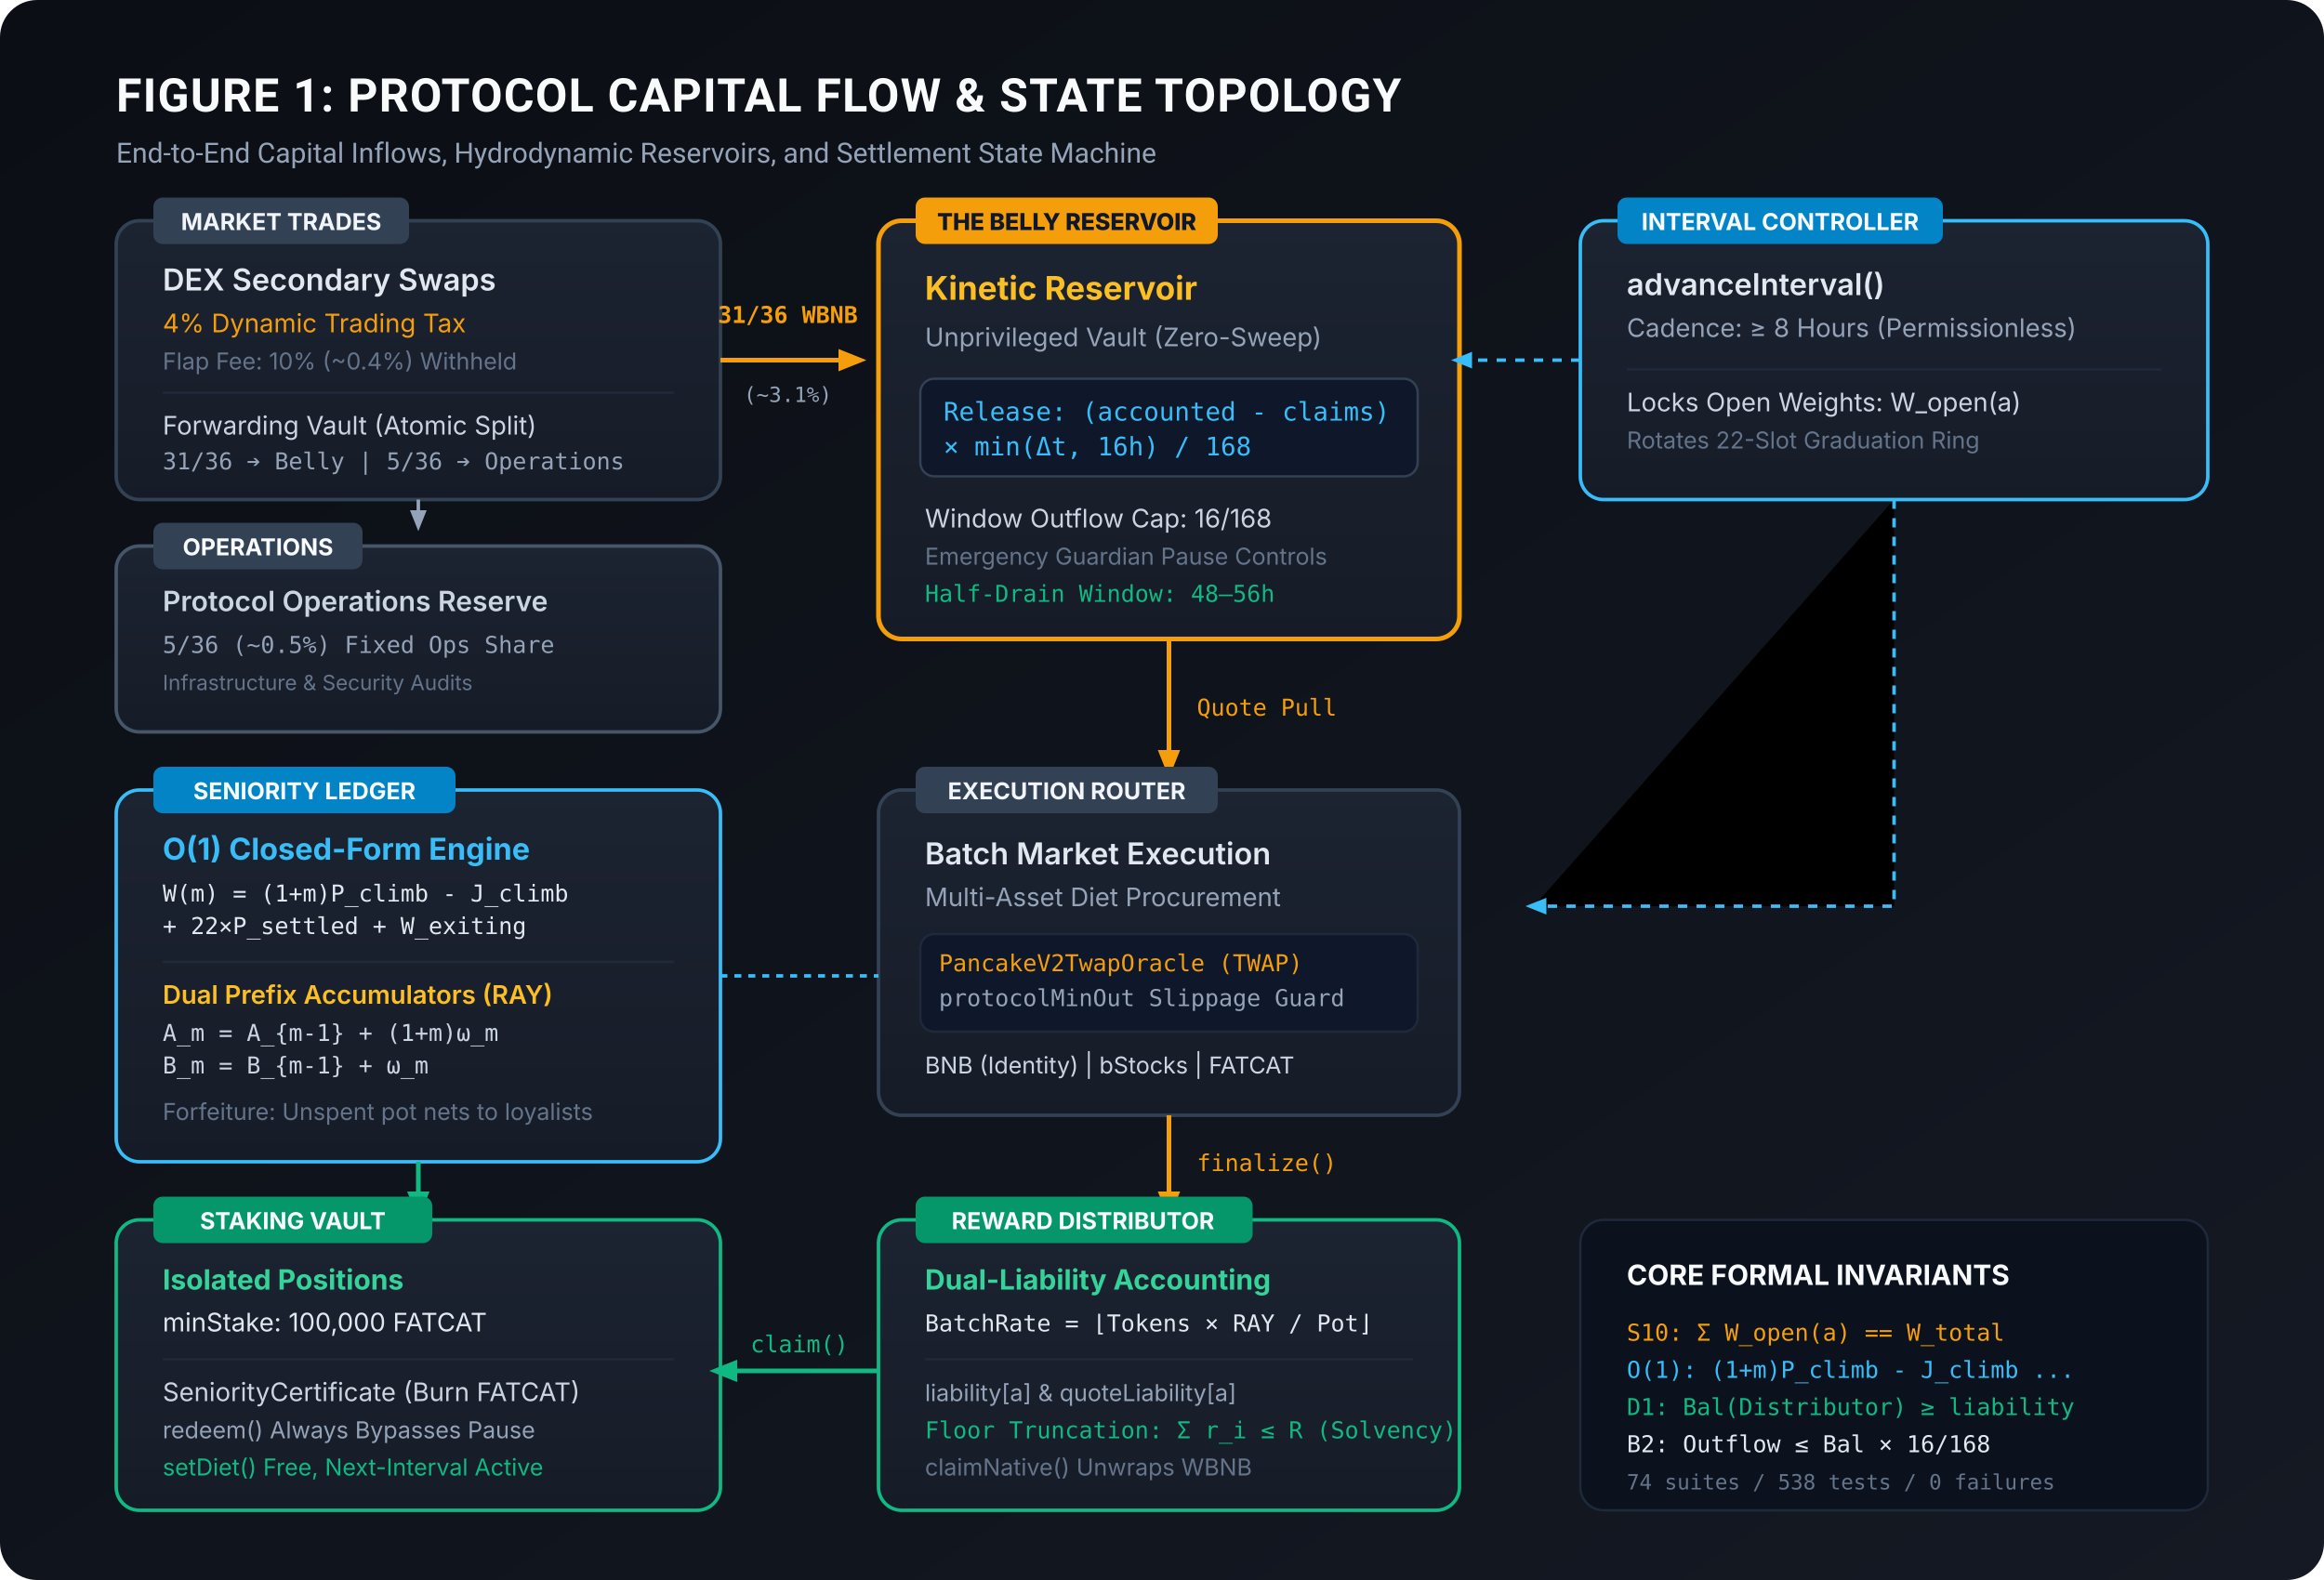
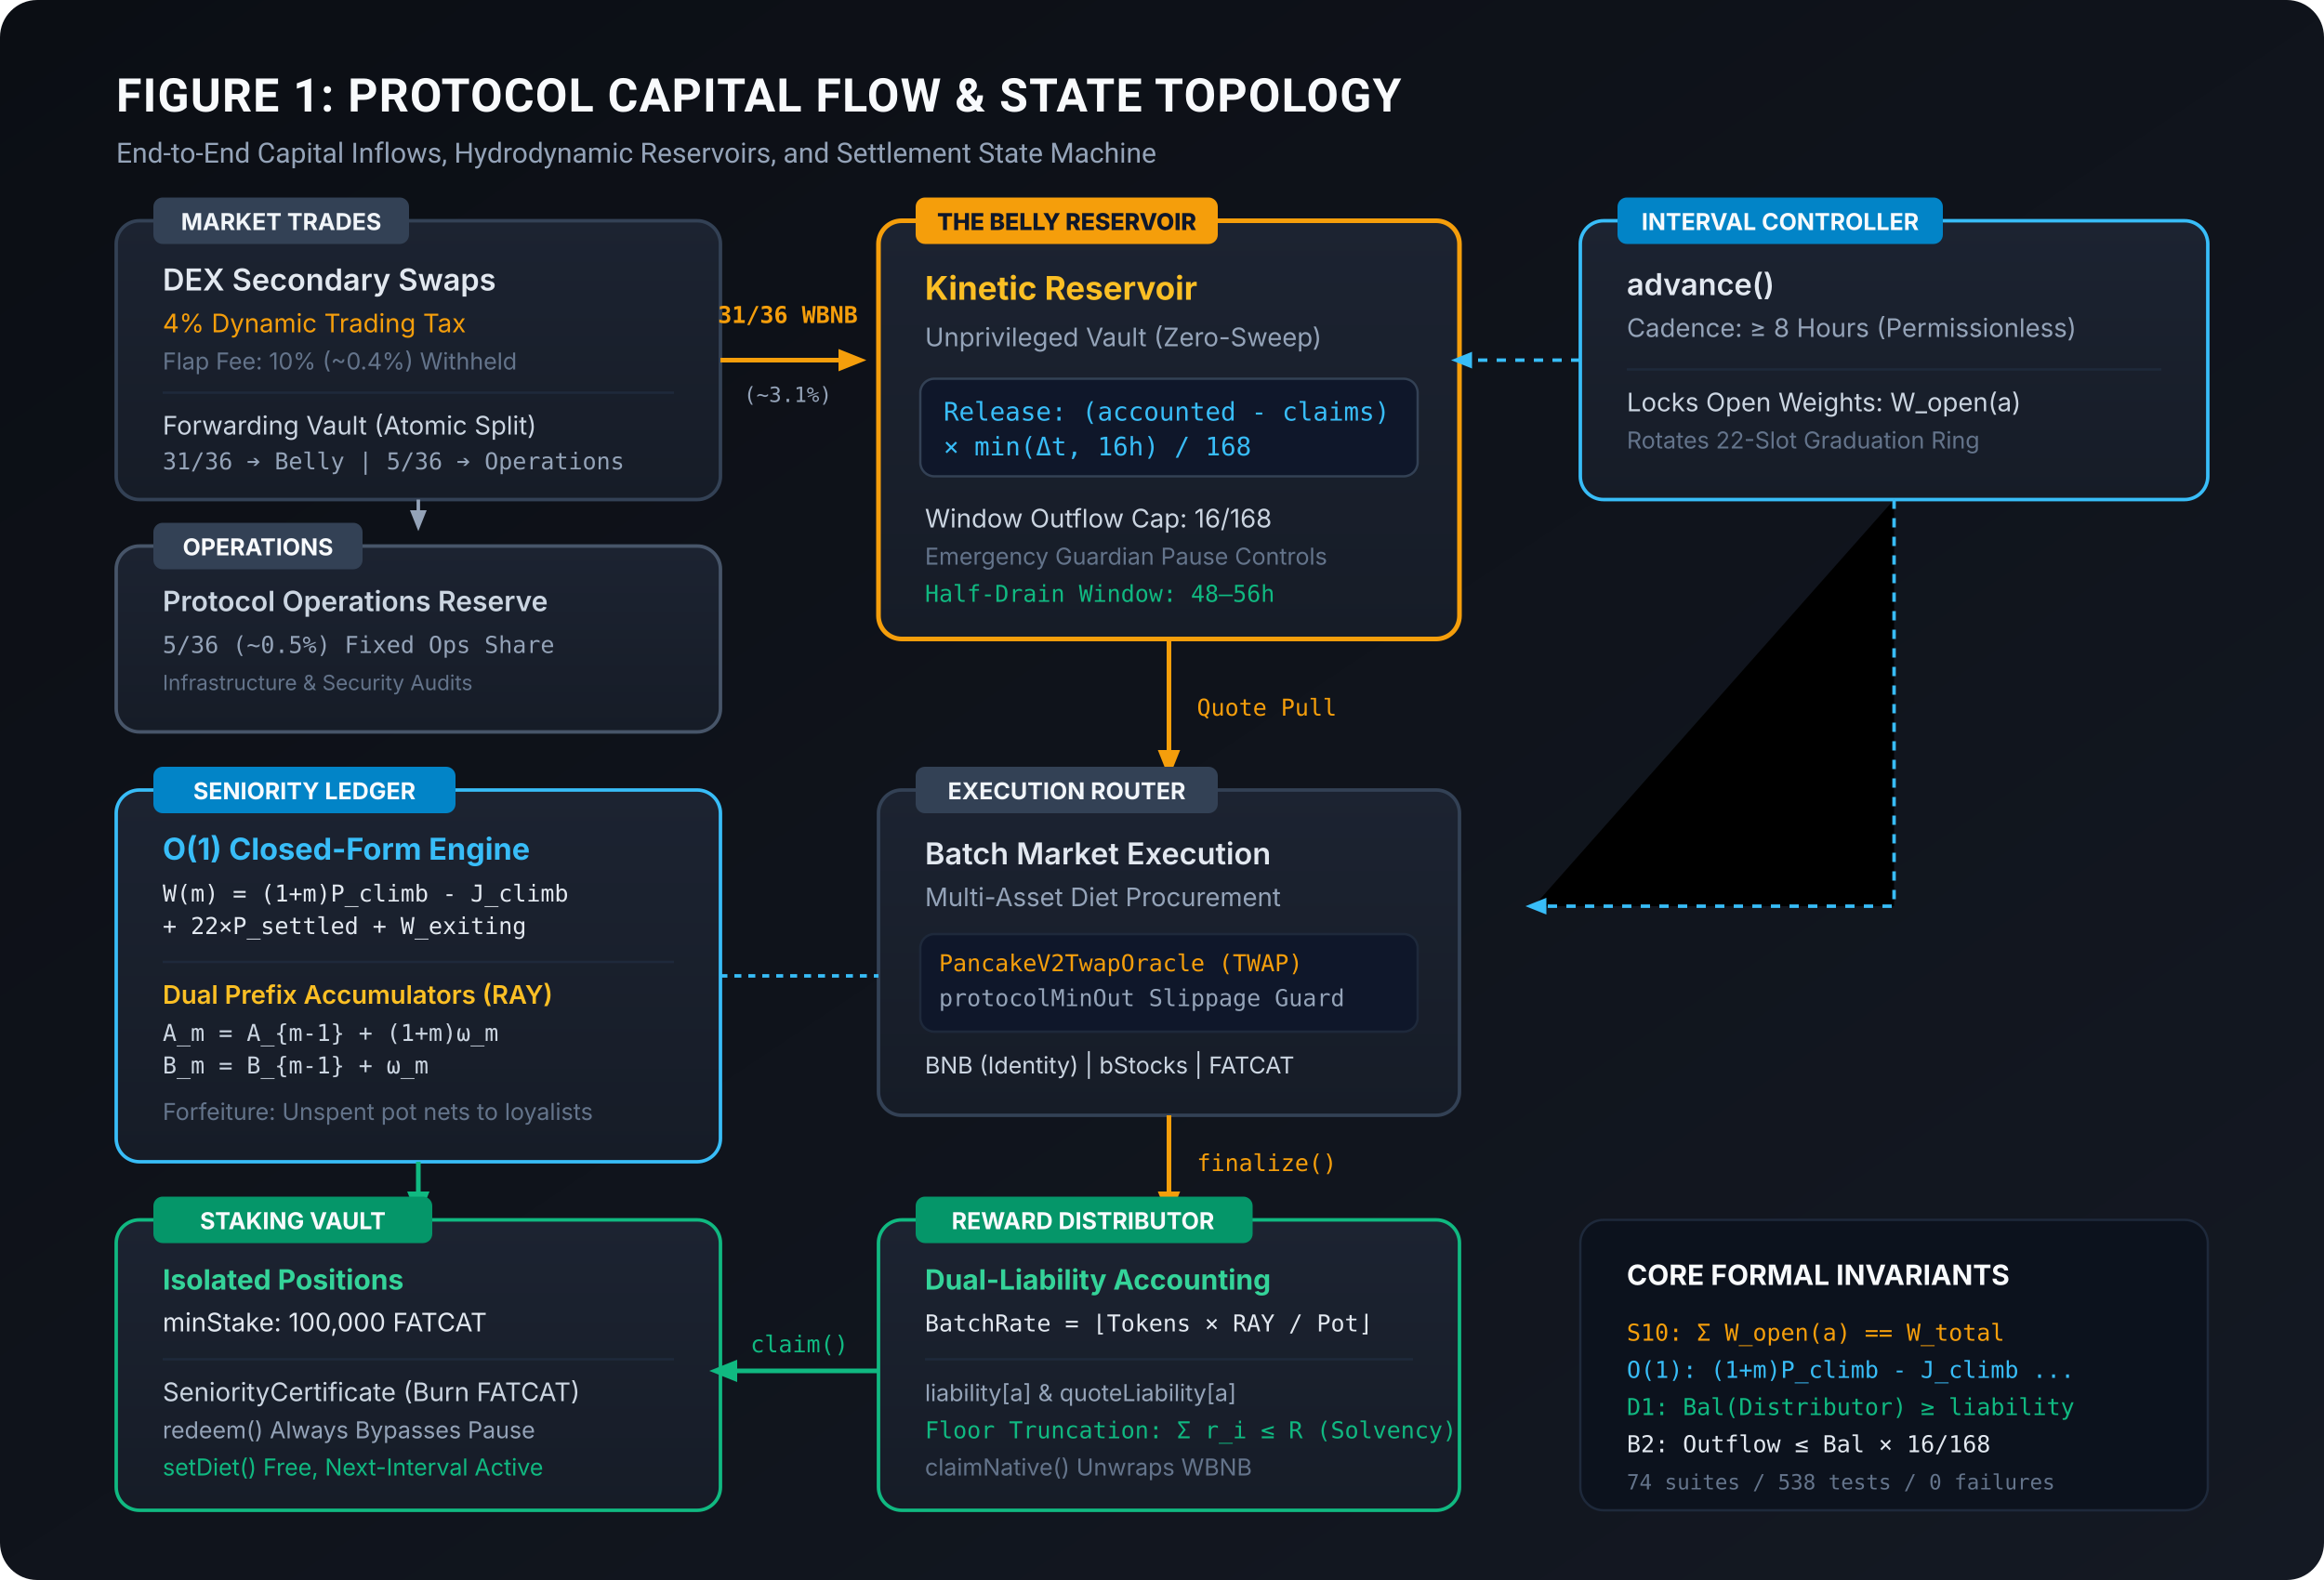
<svg xmlns="http://www.w3.org/2000/svg" viewBox="0 0 1000 680" width="100%" height="100%">
  <defs>
    <linearGradient id="bgGrad" x1="0%" y1="0%" x2="100%" y2="100%">
      <stop offset="0%" stop-color="#0b0e14" />
      <stop offset="100%" stop-color="#141923" />
    </linearGradient>
    <linearGradient id="cardGrad" x1="0%" y1="0%" x2="0%" y2="100%">
      <stop offset="0%" stop-color="#1c2331" />
      <stop offset="100%" stop-color="#161c27" />
    </linearGradient>
    <linearGradient id="goldGrad" x1="0%" y1="0%" x2="100%" y2="0%">
      <stop offset="0%" stop-color="#f59e0b" />
      <stop offset="100%" stop-color="#d97706" />
    </linearGradient>
    <linearGradient id="emeraldGrad" x1="0%" y1="0%" x2="100%" y2="0%">
      <stop offset="0%" stop-color="#10b981" />
      <stop offset="100%" stop-color="#059669" />
    </linearGradient>
    <linearGradient id="blueGrad" x1="0%" y1="0%" x2="100%" y2="0%">
      <stop offset="0%" stop-color="#38bdf8" />
      <stop offset="100%" stop-color="#0284c7" />
    </linearGradient>
    <filter id="glow" x="-20%" y="-20%" width="140%" height="140%">
      <feGaussianBlur stdDeviation="6" result="blur" />
      <feComposite in="SourceGraphic" in2="blur" operator="over" />
    </filter>
    <marker id="arrow" viewBox="0 0 10 10" refX="6" refY="5" markerWidth="6" markerHeight="6" orient="auto-start-reverse">
      <path d="M 0 1 L 10 5 L 0 9 z" fill="#f59e0b" />
    </marker>
    <marker id="arrow-blue" viewBox="0 0 10 10" refX="6" refY="5" markerWidth="6" markerHeight="6" orient="auto-start-reverse">
      <path d="M 0 1 L 10 5 L 0 9 z" fill="#38bdf8" />
    </marker>
    <marker id="arrow-emerald" viewBox="0 0 10 10" refX="6" refY="5" markerWidth="6" markerHeight="6" orient="auto-start-reverse">
      <path d="M 0 1 L 10 5 L 0 9 z" fill="#10b981" />
    </marker>
    <marker id="arrow-slate" viewBox="0 0 10 10" refX="6" refY="5" markerWidth="6" markerHeight="6" orient="auto-start-reverse">
      <path d="M 0 1 L 10 5 L 0 9 z" fill="#94a3b8" />
    </marker>
  </defs>
  <rect width="1000" height="680" fill="url(#bgGrad)" rx="16" />
  <text x="50" y="48" fill="#f8fafc" font-family="-apple-system, BlinkMacSystemFont, 'Segoe UI', Roboto, sans-serif" font-size="20" font-weight="700" letter-spacing="0.5">FIGURE 1: PROTOCOL CAPITAL FLOW &amp; STATE TOPOLOGY</text>
  <text x="50" y="70" fill="#94a3b8" font-family="-apple-system, BlinkMacSystemFont, 'Segoe UI', Roboto, sans-serif" font-size="12">End-to-End Capital Inflows, Hydrodynamic Reservoirs, and Settlement State Machine</text>
  <g transform="translate(50, 95)">
    <rect width="260" height="120" rx="10" fill="url(#cardGrad)" stroke="#334155" stroke-width="1.5" />
    <rect x="16" y="-10" width="110" height="20" rx="4" fill="#334155" />
    <text x="71" y="4" fill="#f1f5f9" font-family="-apple-system, sans-serif" font-size="10" font-weight="700" text-anchor="middle">MARKET TRADES</text>
    <text x="20" y="30" fill="#e2e8f0" font-family="-apple-system, sans-serif" font-size="13" font-weight="600">DEX Secondary Swaps</text>
    <text x="20" y="48" fill="#f59e0b" font-family="-apple-system, sans-serif" font-size="11">4% Dynamic Trading Tax</text>
    <text x="20" y="64" fill="#64748b" font-family="-apple-system, sans-serif" font-size="10">Flap Fee: 10% (~0.4%) Withheld</text>
    <line x1="20" y1="74" x2="240" y2="74" stroke="#1e293b" stroke-width="1" />
    <text x="20" y="92" fill="#cbd5e1" font-family="-apple-system, sans-serif" font-size="11">Forwarding Vault (Atomic Split)</text>
    <text x="20" y="107" fill="#94a3b8" font-family="ui-monospace, monospace" font-size="10">31/36 ➔ Belly | 5/36 ➔ Operations</text>
  </g>
  <path d="M 310 155 L 368 155" stroke="#f59e0b" stroke-width="2" marker-end="url(#arrow)" />
  <text x="339" y="139" fill="#f59e0b" font-family="ui-monospace, monospace" font-size="10" font-weight="600" text-anchor="middle">31/36 WBNB</text>
  <text x="339" y="173" fill="#94a3b8" font-family="ui-monospace, monospace" font-size="9" text-anchor="middle">(~3.1%)</text>
  <g transform="translate(50, 235)">
    <rect width="260" height="80" rx="10" fill="url(#cardGrad)" stroke="#475569" stroke-width="1.5" />
    <rect x="16" y="-10" width="90" height="20" rx="4" fill="#334155" />
    <text x="61" y="4" fill="#f8fafc" font-family="-apple-system, sans-serif" font-size="10" font-weight="700" text-anchor="middle">OPERATIONS</text>
    <text x="20" y="28" fill="#cbd5e1" font-family="-apple-system, sans-serif" font-size="12" font-weight="600">Protocol Operations Reserve</text>
    <text x="20" y="46" fill="#94a3b8" font-family="ui-monospace, monospace" font-size="10">5/36 (~0.5%) Fixed Ops Share</text>
    <text x="20" y="62" fill="#64748b" font-family="-apple-system, sans-serif" font-size="9">Infrastructure &amp; Security Audits</text>
  </g>
  <path d="M 180 215 L 180 225" stroke="#94a3b8" stroke-width="1.5" marker-end="url(#arrow-slate)" />
  <g transform="translate(378, 95)">
    <rect width="250" height="180" rx="10" fill="url(#cardGrad)" stroke="#f59e0b" stroke-width="2" />
    <rect x="16" y="-10" width="130" height="20" rx="4" fill="#f59e0b" />
    <text x="81" y="4" fill="#0f172a" font-family="-apple-system, sans-serif" font-size="10" font-weight="800" text-anchor="middle">THE BELLY RESERVOIR</text>
    <text x="20" y="34" fill="#fbbf24" font-family="-apple-system, sans-serif" font-size="14" font-weight="700">Kinetic Reservoir</text>
    <text x="20" y="54" fill="#94a3b8" font-family="-apple-system, sans-serif" font-size="11">Unprivileged Vault (Zero-Sweep)</text>
    <rect x="18" y="68" width="214" height="42" rx="6" fill="#0f172a" stroke="#334155" stroke-width="1" />
    <text x="28" y="86" fill="#38bdf8" font-family="ui-monospace, monospace" font-size="11">Release: (accounted - claims)</text>
    <text x="28" y="101" fill="#38bdf8" font-family="ui-monospace, monospace" font-size="11">× min(Δt, 16h) / 168</text>
    <text x="20" y="132" fill="#cbd5e1" font-family="-apple-system, sans-serif" font-size="11">Window Outflow Cap: 16/168</text>
    <text x="20" y="148" fill="#64748b" font-family="-apple-system, sans-serif" font-size="10">Emergency Guardian Pause Controls</text>
    <text x="20" y="164" fill="#10b981" font-family="ui-monospace, monospace" font-size="10">Half-Drain Window: 48–56h</text>
  </g>
  <path d="M 503 275 L 503 330" stroke="#f59e0b" stroke-width="2" marker-end="url(#arrow)" />
  <text x="515" y="308" fill="#f59e0b" font-family="ui-monospace, monospace" font-size="10">Quote Pull</text>
  <g transform="translate(680, 95)">
    <rect width="270" height="120" rx="10" fill="url(#cardGrad)" stroke="#38bdf8" stroke-width="1.5" />
    <rect x="16" y="-10" width="140" height="20" rx="4" fill="#0284c7" />
    <text x="86" y="4" fill="#f8fafc" font-family="-apple-system, sans-serif" font-size="10" font-weight="700" text-anchor="middle">INTERVAL CONTROLLER</text>
-     <text x="20" y="32" fill="#e2e8f0" font-family="-apple-system, sans-serif" font-size="13" font-weight="600">advanceInterval()</text>
+     <text x="20" y="32" fill="#e2e8f0" font-family="-apple-system, sans-serif" font-size="13" font-weight="600">advance()</text>
    <text x="20" y="50" fill="#94a3b8" font-family="-apple-system, sans-serif" font-size="11">Cadence: ≥ 8 Hours (Permissionless)</text>
    <line x1="20" y1="64" x2="250" y2="64" stroke="#1e293b" stroke-width="1" />
    <text x="20" y="82" fill="#cbd5e1" font-family="-apple-system, sans-serif" font-size="11">Locks Open Weights: W_open(a)</text>
    <text x="20" y="98" fill="#64748b" font-family="-apple-system, sans-serif" font-size="10">Rotates 22-Slot Graduation Ring</text>
  </g>
  <path d="M 680 155 L 628 155" stroke="#38bdf8" stroke-width="1.5" stroke-dasharray="4" marker-end="url(#arrow-blue)" />
  <path d="M 815 215 L 815 390 L 660 390" stroke="#38bdf8" stroke-width="1.5" stroke-dasharray="4" marker-end="url(#arrow-blue)" />
  <g transform="translate(378, 340)">
    <rect width="250" height="140" rx="10" fill="url(#cardGrad)" stroke="#334155" stroke-width="1.5" />
    <rect x="16" y="-10" width="130" height="20" rx="4" fill="#334155" />
    <text x="81" y="4" fill="#f1f5f9" font-family="-apple-system, sans-serif" font-size="10" font-weight="700" text-anchor="middle">EXECUTION ROUTER</text>
    <text x="20" y="32" fill="#e2e8f0" font-family="-apple-system, sans-serif" font-size="13" font-weight="600">Batch Market Execution</text>
    <text x="20" y="50" fill="#94a3b8" font-family="-apple-system, sans-serif" font-size="11">Multi-Asset Diet Procurement</text>
    <rect x="18" y="62" width="214" height="42" rx="6" fill="#0f172a" stroke="#1e293b" stroke-width="1" />
    <text x="26" y="78" fill="#f59e0b" font-family="ui-monospace, monospace" font-size="10">PancakeV2TwapOracle (TWAP)</text>
    <text x="26" y="93" fill="#94a3b8" font-family="ui-monospace, monospace" font-size="10">protocolMinOut Slippage Guard</text>
    <text x="20" y="122" fill="#cbd5e1" font-family="-apple-system, sans-serif" font-size="10">BNB (Identity) | bStocks | FATCAT</text>
  </g>
  <path d="M 503 480 L 503 520" stroke="#f59e0b" stroke-width="2" marker-end="url(#arrow)" />
  <text x="515" y="504" fill="#f59e0b" font-family="ui-monospace, monospace" font-size="10">finalize()</text>
  <g transform="translate(378, 525)">
    <rect width="250" height="125" rx="10" fill="url(#cardGrad)" stroke="#10b981" stroke-width="1.5" />
    <rect x="16" y="-10" width="145" height="20" rx="4" fill="#059669" />
    <text x="88" y="4" fill="#f8fafc" font-family="-apple-system, sans-serif" font-size="10" font-weight="700" text-anchor="middle">REWARD DISTRIBUTOR</text>
    <text x="20" y="30" fill="#34d399" font-family="-apple-system, sans-serif" font-size="12" font-weight="700">Dual-Liability Accounting</text>
    <text x="20" y="48" fill="#e2e8f0" font-family="ui-monospace, monospace" font-size="10">BatchRate = ⌊Tokens × RAY / Pot⌋</text>
    <line x1="20" y1="60" x2="230" y2="60" stroke="#1e293b" stroke-width="1" />
    <text x="20" y="78" fill="#94a3b8" font-family="-apple-system, sans-serif" font-size="10">liability[a] &amp; quoteLiability[a]</text>
    <text x="20" y="94" fill="#10b981" font-family="ui-monospace, monospace" font-size="10">Floor Truncation: Σ r_i ≤ R (Solvency)</text>
    <text x="20" y="110" fill="#64748b" font-family="-apple-system, sans-serif" font-size="10">claimNative() Unwraps WBNB</text>
  </g>
  <g transform="translate(50, 340)">
    <rect width="260" height="160" rx="10" fill="url(#cardGrad)" stroke="#38bdf8" stroke-width="1.5" />
    <rect x="16" y="-10" width="130" height="20" rx="4" fill="#0284c7" />
    <text x="81" y="4" fill="#f8fafc" font-family="-apple-system, sans-serif" font-size="10" font-weight="700" text-anchor="middle">SENIORITY LEDGER</text>
    <text x="20" y="30" fill="#38bdf8" font-family="-apple-system, sans-serif" font-size="13" font-weight="700">O(1) Closed-Form Engine</text>
    <text x="20" y="48" fill="#e2e8f0" font-family="ui-monospace, monospace" font-size="10">W(m) = (1+m)P_climb - J_climb</text>
    <text x="20" y="62" fill="#e2e8f0" font-family="ui-monospace, monospace" font-size="10">     + 22×P_settled + W_exiting</text>
    <line x1="20" y1="74" x2="240" y2="74" stroke="#1e293b" stroke-width="1" />
    <text x="20" y="92" fill="#fbbf24" font-family="-apple-system, sans-serif" font-size="11" font-weight="600">Dual Prefix Accumulators (RAY)</text>
    <text x="20" y="108" fill="#cbd5e1" font-family="ui-monospace, monospace" font-size="10">A_m = A_{m-1} + (1+m)ω_m</text>
    <text x="20" y="122" fill="#cbd5e1" font-family="ui-monospace, monospace" font-size="10">B_m = B_{m-1} + ω_m</text>
    <text x="20" y="142" fill="#64748b" font-family="-apple-system, sans-serif" font-size="10">Forfeiture: Unspent pot nets to loyalists</text>
  </g>
  <path d="M 310 420 L 378 420" stroke="#38bdf8" stroke-width="1.5" stroke-dasharray="3" />
  <path d="M 180 500 L 180 520" stroke="#10b981" stroke-width="2" marker-end="url(#arrow-emerald)" />
  <g transform="translate(50, 525)">
    <rect width="260" height="125" rx="10" fill="url(#cardGrad)" stroke="#10b981" stroke-width="1.5" />
    <rect x="16" y="-10" width="120" height="20" rx="4" fill="#059669" />
    <text x="76" y="4" fill="#f8fafc" font-family="-apple-system, sans-serif" font-size="10" font-weight="700" text-anchor="middle">STAKING VAULT</text>
    <text x="20" y="30" fill="#34d399" font-family="-apple-system, sans-serif" font-size="12" font-weight="700">Isolated Positions</text>
    <text x="20" y="48" fill="#e2e8f0" font-family="-apple-system, sans-serif" font-size="11">minStake: 100,000 FATCAT</text>
    <line x1="20" y1="60" x2="240" y2="60" stroke="#1e293b" stroke-width="1" />
    <text x="20" y="78" fill="#cbd5e1" font-family="-apple-system, sans-serif" font-size="11">SeniorityCertificate (Burn FATCAT)</text>
    <text x="20" y="94" fill="#94a3b8" font-family="-apple-system, sans-serif" font-size="10">redeem() Always Bypasses Pause</text>
    <text x="20" y="110" fill="#10b981" font-family="-apple-system, sans-serif" font-size="10">setDiet() Free, Next-Interval Active</text>
  </g>
  <path d="M 378 590 L 310 590" stroke="#10b981" stroke-width="2" marker-end="url(#arrow-emerald)" />
  <text x="344" y="582" fill="#10b981" font-family="ui-monospace, monospace" font-size="10" text-anchor="middle">claim()</text>
  <g transform="translate(680, 525)">
    <rect width="270" height="125" rx="10" fill="#0c121d" stroke="#1e293b" stroke-width="1" />
    <text x="20" y="28" fill="#f8fafc" font-family="-apple-system, sans-serif" font-size="12" font-weight="700">CORE FORMAL INVARIANTS</text>
    <text x="20" y="52" fill="#f59e0b" font-family="ui-monospace, monospace" font-size="10">S10: Σ W_open(a) == W_total</text>
    <text x="20" y="68" fill="#38bdf8" font-family="ui-monospace, monospace" font-size="10">O(1): (1+m)P_climb - J_climb ...</text>
    <text x="20" y="84" fill="#10b981" font-family="ui-monospace, monospace" font-size="10">D1: Bal(Distributor) ≥ liability</text>
    <text x="20" y="100" fill="#e2e8f0" font-family="ui-monospace, monospace" font-size="10">B2: Outflow ≤ Bal × 16/168</text>
    <text x="20" y="116" fill="#64748b" font-family="ui-monospace, monospace" font-size="9">74 suites / 538 tests / 0 failures</text>
  </g>
</svg>
